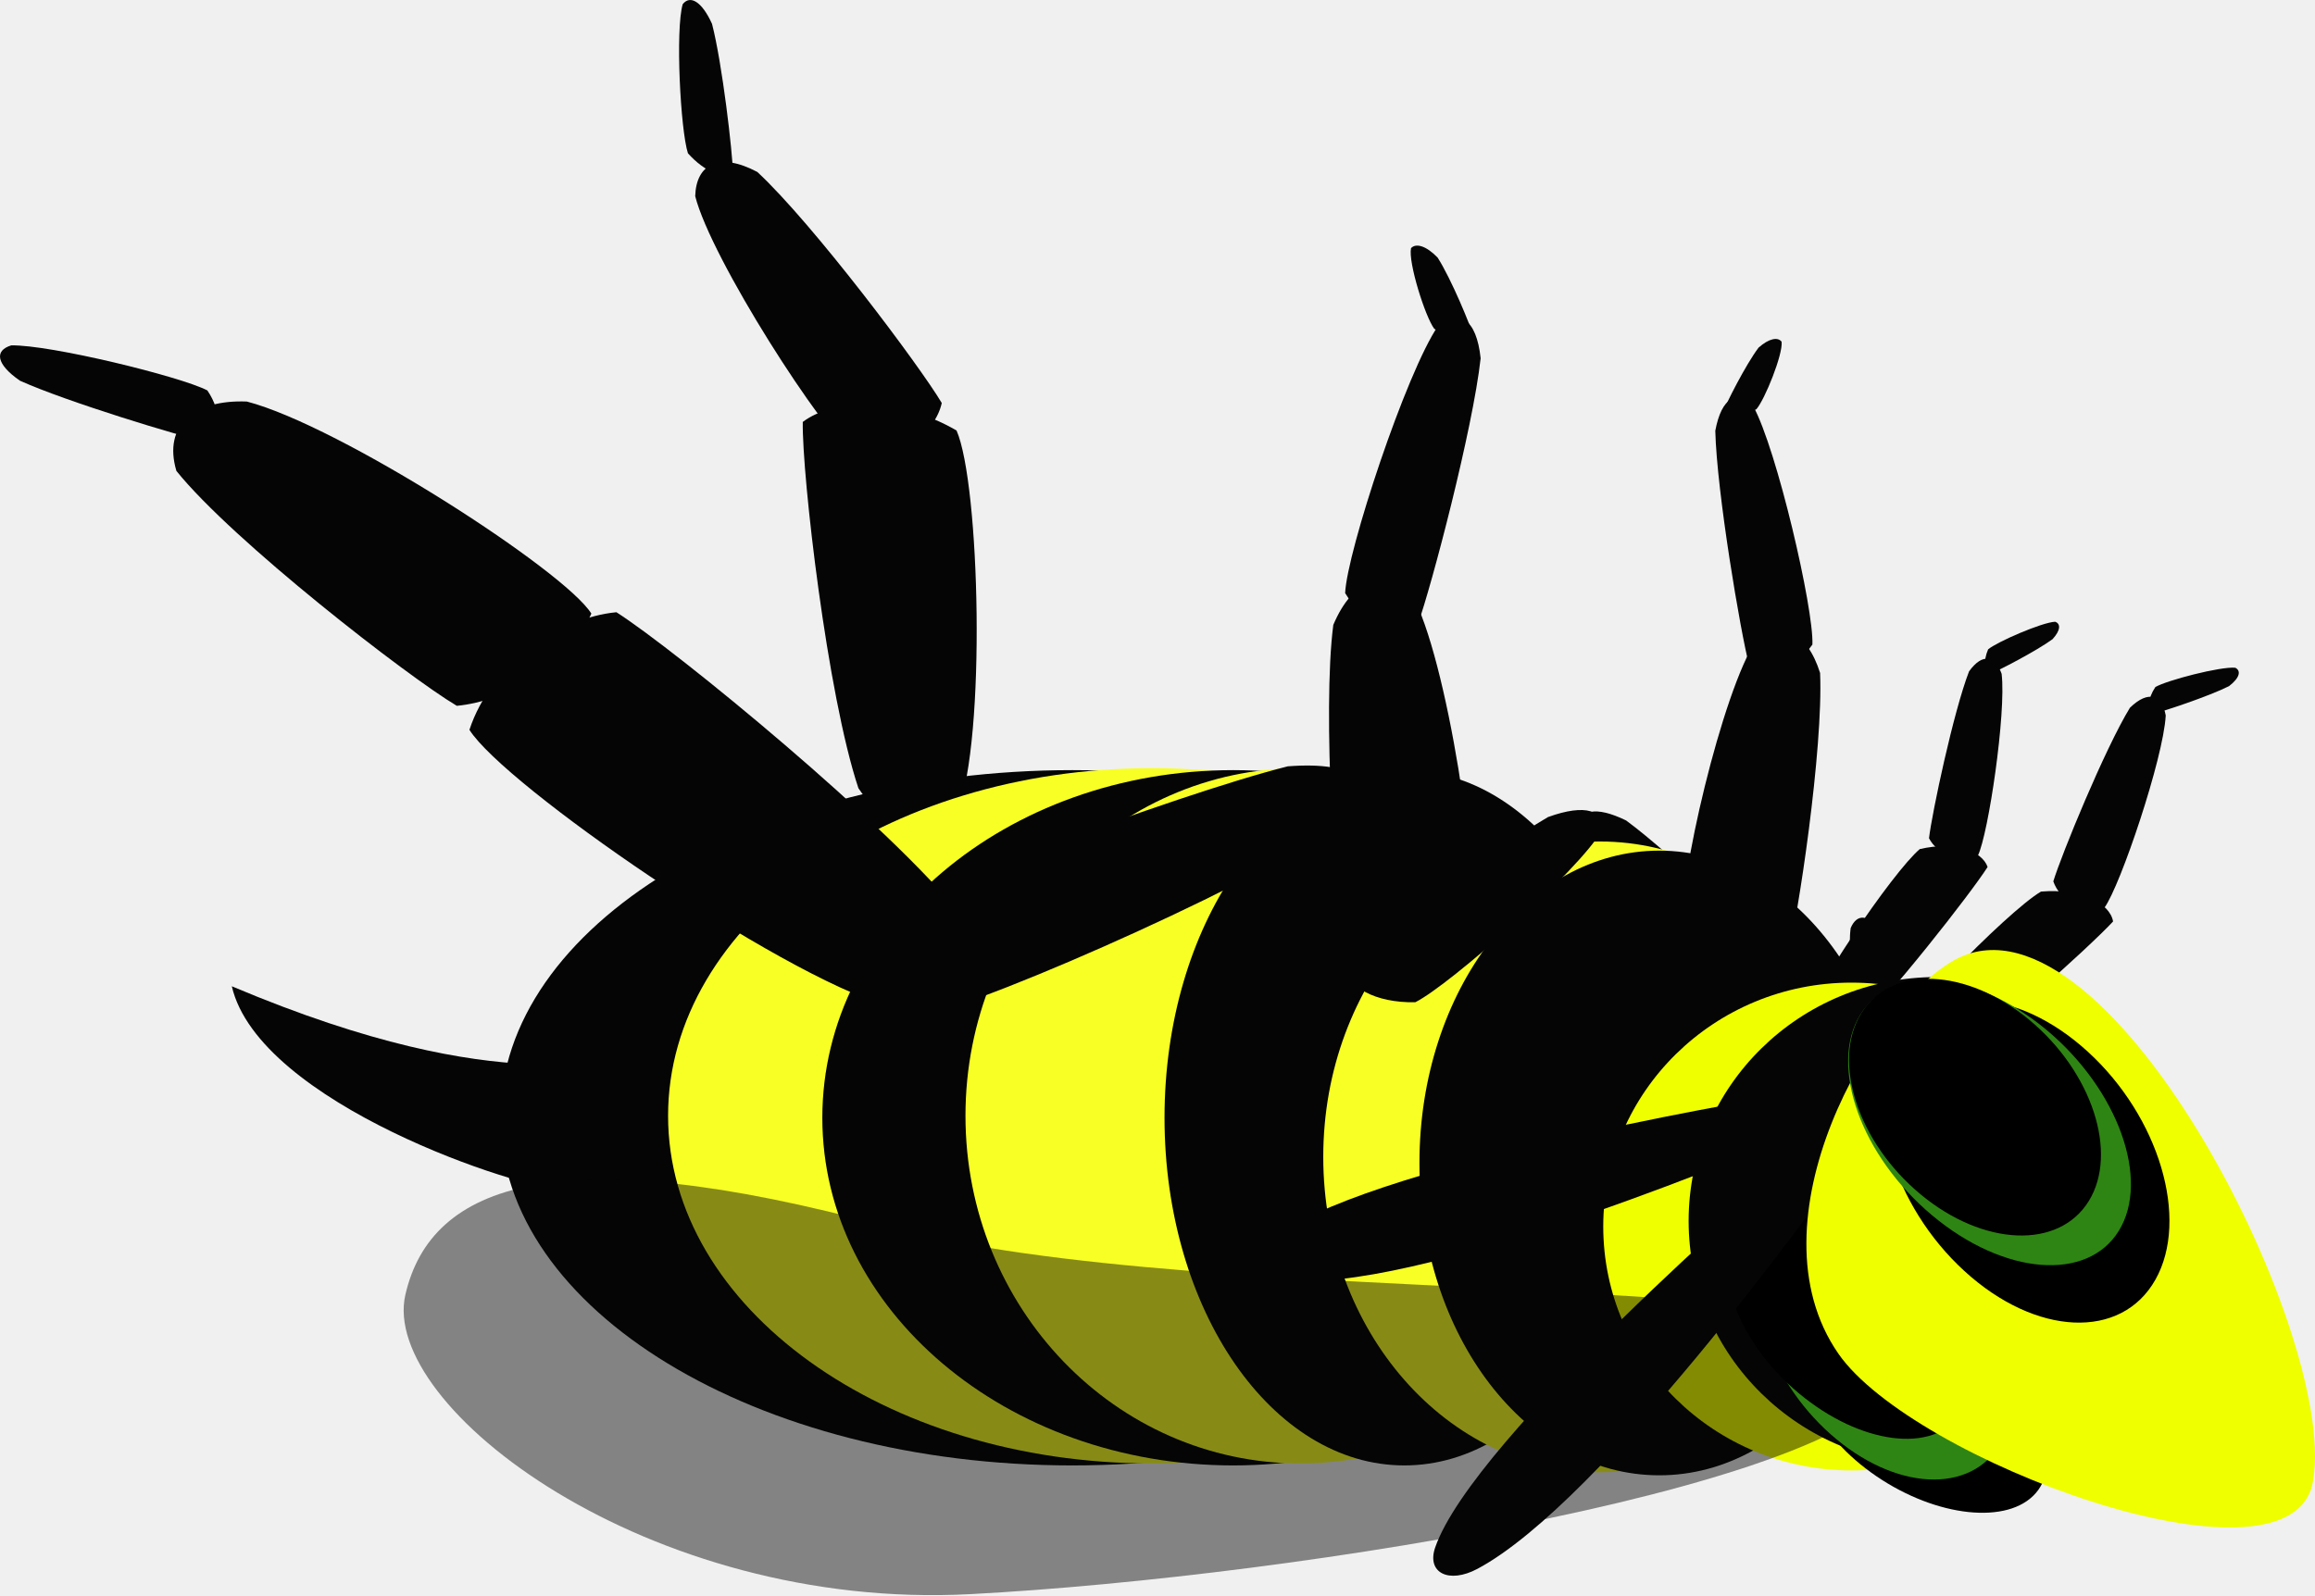
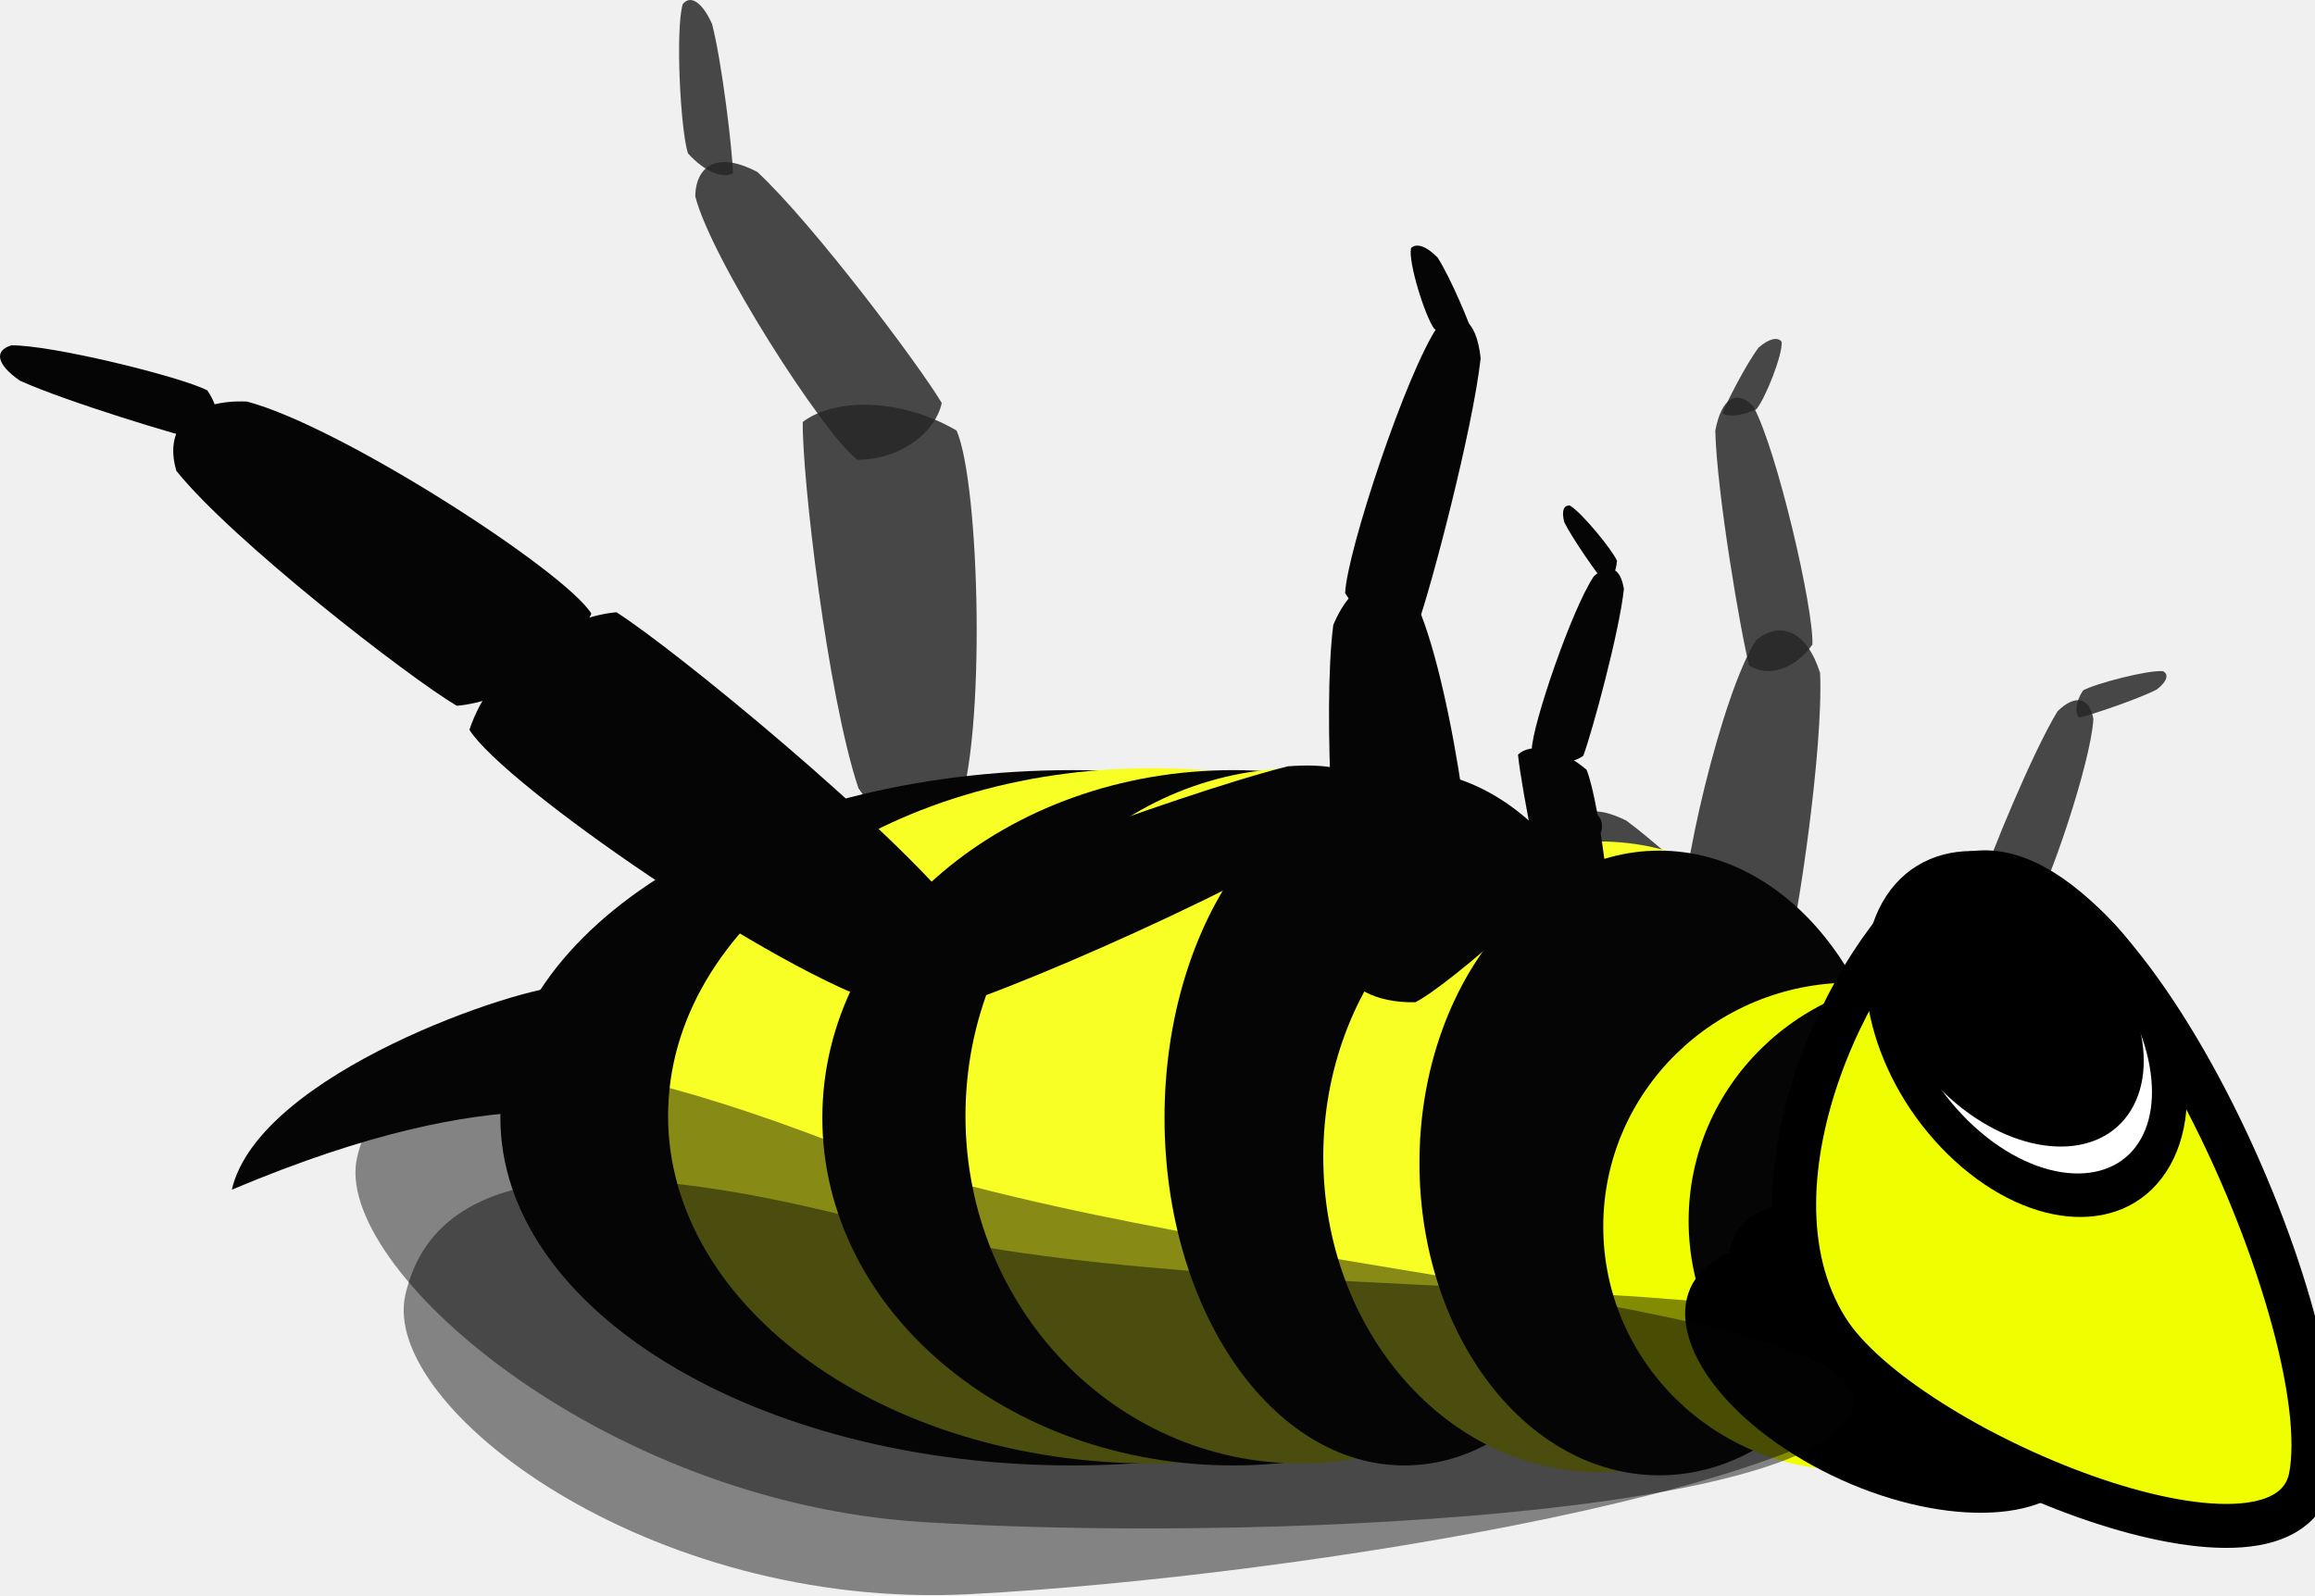
- <svg xmlns="http://www.w3.org/2000/svg" width="219.805" height="151.494" viewBox="0 0 58.157 40.083" version="1.1" id="svg5">
+ <svg xmlns="http://www.w3.org/2000/svg" xmlns:xlink="http://www.w3.org/1999/xlink" width="219.805" height="151.494" viewBox="0 0 58.157 40.083" version="1.1" id="svg5">
  <defs id="defs2" />
  <g id="layer1" transform="translate(-47.67477,-94.45449)">
-     <g id="g18128" transform="matrix(0.7494822,0.4701228,0.5301583,-0.6646103,-49.40233,170.7788)">
-       <path id="path18105" style="fill:#050505;stroke-width:0.068;stroke-linejoin:bevel" d="m 90.073,143.472 c -0.117,0.457 0.143,0.643 0.743,0.364 0.969,-0.724 2.982,-2.711 3.432,-3.235 0.031,-0.413 -0.314,-0.819 -0.916,-0.836 -0.582,0.378 -2.792,2.82 -3.259,3.706 z" />
-       <path id="path18000" style="fill:#050505;stroke-width:0.108;stroke-linejoin:bevel" d="m 93.069,140.077 c 0.317,-0.551 0.871,-0.396 1.408,0.593 0.578,1.84 1.271,6.089 1.342,7.11 -0.391,0.406 -1.293,0.341 -2.143,-0.386 -0.406,-1.054 -0.894,-5.952 -0.608,-7.316 z" />
-       <path id="path18120" style="fill:#050505;stroke-width:0.085;stroke-linejoin:bevel" d="m 93.328,153.798 c -0.451,0.465 -0.848,0.384 -0.942,-0.366 0.17,-1.428 1.086,-4.774 1.383,-5.586 0.46,-0.355 1.173,-0.373 1.612,0.144 -0.036,0.812 -1.345,4.694 -2.054,5.807 z" />
-       <path id="path18122" style="fill:#050505;stroke-width:0.036;stroke-linejoin:bevel" d="m 94.026,156.105 c 0.19,0.019 0.281,-0.185 0.189,-0.562 -0.267,-0.571 -1.027,-1.692 -1.231,-1.932 -0.175,0.034 -0.364,0.327 -0.399,0.745 0.136,0.35 1.083,1.547 1.441,1.749 z" />
+     <g id="g18128" transform="matrix(0.7494822,0.4701228,0.5301583,-0.6646103,-51.21964,170.8653)" style="fill:#262626;fill-opacity:0.839">
+       <path id="path18105" style="fill:#262626;stroke-width:0.068;stroke-linejoin:bevel;fill-opacity:0.839" d="m 90.073,143.472 c -0.117,0.457 0.143,0.643 0.743,0.364 0.969,-0.724 2.982,-2.711 3.432,-3.235 0.031,-0.413 -0.314,-0.819 -0.916,-0.836 -0.582,0.378 -2.792,2.82 -3.259,3.706 z" />
+       <path id="path18000" style="fill:#262626;stroke-width:0.108;stroke-linejoin:bevel;fill-opacity:0.839" d="m 93.069,140.077 c 0.317,-0.551 0.871,-0.396 1.408,0.593 0.578,1.84 1.271,6.089 1.342,7.11 -0.391,0.406 -1.293,0.341 -2.143,-0.386 -0.406,-1.054 -0.894,-5.952 -0.608,-7.316 z" />
+       <path id="path18120" style="fill:#262626;stroke-width:0.085;stroke-linejoin:bevel;fill-opacity:0.839" d="m 93.328,153.798 c -0.451,0.465 -0.848,0.384 -0.942,-0.366 0.17,-1.428 1.086,-4.774 1.383,-5.586 0.46,-0.355 1.173,-0.373 1.612,0.144 -0.036,0.812 -1.345,4.694 -2.054,5.807 z" />
+       <path id="path18122" style="fill:#262626;stroke-width:0.036;stroke-linejoin:bevel;fill-opacity:0.839" d="m 94.026,156.105 c 0.19,0.019 0.281,-0.185 0.189,-0.562 -0.267,-0.571 -1.027,-1.692 -1.231,-1.932 -0.175,0.034 -0.364,0.327 -0.399,0.745 0.136,0.35 1.083,1.547 1.441,1.749 z" />
    </g>
-     <g id="g18662" transform="matrix(0.9000649,-0.1522554,-0.3673143,-0.8492593,52.70931,240.6314)">
-       <path id="path18555" style="fill:#050505;stroke-width:0.184;stroke-linejoin:bevel" d="m 76.012,134.48 c -1.031,-0.723 -1.999,-0.398 -2.313,1.108 0.241,2.724 2.053,8.894 2.674,10.358 1.066,0.503 2.782,0.241 3.903,-0.953 0.008,-1.574 -2.688,-8.628 -4.264,-10.513 z" />
-       <path id="path18557" style="fill:#050505;stroke-width:0.135;stroke-linejoin:bevel" d="m 76.116,152.673 c 0.384,0.878 1.121,1.117 1.888,0.377 0.872,-1.697 2.041,-6.101 2.197,-7.23 -0.489,-0.765 -1.678,-1.372 -2.84,-1.17 -0.598,0.915 -1.538,6.226 -1.245,8.024 z" />
-       <path id="path18559" style="fill:#050505;stroke-width:0.062;stroke-linejoin:bevel" d="m 77.954,158.026 c 0.293,0.219 0.525,-0.006 0.538,-0.681 -0.181,-1.149 -0.912,-3.639 -1.134,-4.213 -0.293,-0.121 -0.717,0.143 -0.949,0.756 0.067,0.677 1.061,3.469 1.544,4.139 z" />
+     <g id="g18662" transform="matrix(0.9000649,-0.1522554,-0.3673143,-0.8492593,52.70931,240.6314)" style="fill:#262626;fill-opacity:0.839">
+       <path id="path18555" style="fill:#262626;stroke-width:0.184;stroke-linejoin:bevel;fill-opacity:0.839" d="m 76.012,134.48 c -1.031,-0.723 -1.999,-0.398 -2.313,1.108 0.241,2.724 2.053,8.894 2.674,10.358 1.066,0.503 2.782,0.241 3.903,-0.953 0.008,-1.574 -2.688,-8.628 -4.264,-10.513 z" />
+       <path id="path18557" style="fill:#262626;stroke-width:0.135;stroke-linejoin:bevel;fill-opacity:0.839" d="m 76.116,152.673 c 0.384,0.878 1.121,1.117 1.888,0.377 0.872,-1.697 2.041,-6.101 2.197,-7.23 -0.489,-0.765 -1.678,-1.372 -2.84,-1.17 -0.598,0.915 -1.538,6.226 -1.245,8.024 z" />
+       <path id="path18559" style="fill:#262626;stroke-width:0.062;stroke-linejoin:bevel;fill-opacity:0.839" d="m 77.954,158.026 c 0.293,0.219 0.525,-0.006 0.538,-0.681 -0.181,-1.149 -0.912,-3.639 -1.134,-4.213 -0.293,-0.121 -0.717,0.143 -0.949,0.756 0.067,0.677 1.061,3.469 1.544,4.139 z" />
    </g>
-     <g id="g18533" transform="matrix(-0.7711296,-0.07754884,0.05788432,-0.7015841,149.1161,214.8299)">
-       <g id="g18112" transform="translate(2.942308,-12.11538)">
-         <path id="path17998" style="fill:#050505;stroke-width:0.167;stroke-linejoin:bevel" d="m 81.84,151.408 c -0.729,0.762 -1.6,0.499 -2.144,-0.954 -0.307,-2.671 0.059,-8.791 0.305,-10.253 0.799,-0.549 2.285,-0.388 3.446,0.715 0.301,1.536 -0.64,8.566 -1.608,10.492 z" />
-         <path id="path18103" style="fill:#050505;stroke-width:0.119;stroke-linejoin:bevel" d="m 82.568,159.692 c 0.557,0.531 1.047,0.221 1.16,-1.009 -0.213,-2.183 -1.351,-7.063 -1.72,-8.212 -0.568,-0.351 -1.447,-0.054 -1.988,0.964 0.047,1.269 1.671,6.817 2.548,8.257 z" />
-         <path id="path18107" style="fill:#050505;stroke-width:0.108;stroke-linejoin:bevel" d="m 87.036,144.091 c 0.102,0.627 -0.425,0.858 -1.466,0.431 -1.611,-1.06 -4.834,-3.915 -5.534,-4.661 0.046,-0.561 0.786,-1.081 1.904,-1.055 0.981,0.56 4.455,4.047 5.096,5.285 z" />
+     <g id="g18533" transform="matrix(-0.7711296,-0.07754884,0.05788432,-0.7015841,149.1161,214.8299)" style="fill:#262626;fill-opacity:0.839">
+       <g id="g18112" transform="translate(2.942308,-12.11538)" style="fill:#262626;fill-opacity:0.839">
+         <path id="path17998" style="fill:#262626;stroke-width:0.167;stroke-linejoin:bevel;fill-opacity:0.839" d="m 81.84,151.408 c -0.729,0.762 -1.6,0.499 -2.144,-0.954 -0.307,-2.671 0.059,-8.791 0.305,-10.253 0.799,-0.549 2.285,-0.388 3.446,0.715 0.301,1.536 -0.64,8.566 -1.608,10.492 z" />
+         <path id="path18103" style="fill:#262626;stroke-width:0.119;stroke-linejoin:bevel;fill-opacity:0.839" d="m 82.568,159.692 c 0.557,0.531 1.047,0.221 1.16,-1.009 -0.213,-2.183 -1.351,-7.063 -1.72,-8.212 -0.568,-0.351 -1.447,-0.054 -1.988,0.964 0.047,1.269 1.671,6.817 2.548,8.257 z" />
+         <path id="path18107" style="fill:#262626;stroke-width:0.108;stroke-linejoin:bevel;fill-opacity:0.839" d="m 87.036,144.091 c 0.102,0.627 -0.425,0.858 -1.466,0.431 -1.611,-1.06 -4.834,-3.915 -5.534,-4.661 0.046,-0.561 0.786,-1.081 1.904,-1.055 0.981,0.56 4.455,4.047 5.096,5.285 z" />
      </g>
-       <path id="path18118" style="fill:#050505;stroke-width:0.044;stroke-linejoin:bevel" d="m 84.765,149.967 c 0.133,0.164 0.415,0.076 0.728,-0.29 0.371,-0.653 0.91,-2.12 0.992,-2.467 -0.176,-0.11 -0.628,-0.03 -1.084,0.268 -0.25,0.379 -0.716,2.05 -0.636,2.488 z" />
+       <path id="path18118" style="fill:#262626;stroke-width:0.044;stroke-linejoin:bevel;fill-opacity:0.839" d="m 84.765,149.967 c 0.133,0.164 0.415,0.076 0.728,-0.29 0.371,-0.653 0.91,-2.12 0.992,-2.467 -0.176,-0.11 -0.628,-0.03 -1.084,0.268 -0.25,0.379 -0.716,2.05 -0.636,2.488 z" />
    </g>
-     <g id="g18138" transform="matrix(0.729948,0.3304075,0.3609293,-0.6690784,-25.67379,183.4574)">
-       <path id="path18130" style="fill:#050505;stroke-width:0.068;stroke-linejoin:bevel" d="m 90.073,143.472 c -0.117,0.457 0.143,0.643 0.743,0.364 0.969,-0.724 2.982,-2.711 3.432,-3.235 0.031,-0.413 -0.314,-0.819 -0.916,-0.836 -0.582,0.378 -2.792,2.82 -3.259,3.706 z" />
-       <path id="path18132" style="fill:#050505;stroke-width:0.108;stroke-linejoin:bevel" d="m 93.069,140.077 c 0.317,-0.551 0.871,-0.396 1.408,0.593 0.578,1.84 1.271,6.089 1.342,7.11 -0.391,0.406 -1.293,0.341 -2.143,-0.386 -0.406,-1.054 -0.894,-5.952 -0.608,-7.316 z" />
-       <path id="path18134" style="fill:#050505;stroke-width:0.085;stroke-linejoin:bevel" d="m 93.328,153.798 c -0.451,0.465 -0.848,0.384 -0.942,-0.366 0.17,-1.428 1.086,-4.774 1.383,-5.586 0.46,-0.355 1.173,-0.373 1.612,0.144 -0.036,0.812 -1.345,4.694 -2.054,5.807 z" />
-       <path id="path18136" style="fill:#050505;stroke-width:0.036;stroke-linejoin:bevel" d="m 94.026,156.105 c 0.19,0.019 0.281,-0.185 0.189,-0.562 -0.267,-0.571 -1.027,-1.692 -1.231,-1.932 -0.175,0.034 -0.364,0.327 -0.399,0.745 0.136,0.35 1.083,1.547 1.441,1.749 z" />
-     </g>
-     <path id="path1868" style="fill:#050505;stroke-width:0.157;stroke-linejoin:bevel" d="m 63.991,122.969 c 0.328,-0.542 0.7,-1.338 -0.172,-1.733 -0.926,-0.419 -3.284,0.973 -10.321,-1.998 0.684,2.942 7.297,5.129 8.372,5.111 1.075,-0.018 1.809,-0.864 2.122,-1.38 z" />
+     <path id="path1868" style="fill:#050505;stroke-width:0.157;stroke-linejoin:bevel" d="m 63.991,120.619 c 0.328,0.542 0.7,1.338 -0.172,1.733 -0.926,0.419 -3.284,-0.973 -10.321,1.998 0.684,-2.942 7.297,-5.129 8.372,-5.111 1.075,0.018 1.809,0.864 2.122,1.38 z" />
    <g id="g4846" transform="matrix(0.9180367,0,0,-0.8140776,4.132288,223.4255)">
      <ellipse style="fill:#050505;fill-opacity:1;stroke-width:0.277;stroke-linejoin:bevel" id="path846" cx="76.773" cy="123.923" rx="15.65" ry="10.731" />
      <ellipse style="fill:#f8ff25;fill-opacity:1;stroke-width:0.254;stroke-linejoin:bevel" id="ellipse1398" cx="78.945" cy="123.984" rx="13.233" ry="10.731" />
      <ellipse style="fill:#050505;fill-opacity:1;stroke-width:0.234;stroke-linejoin:bevel" id="ellipse1840" cx="81.178" cy="123.923" rx="11.245" ry="10.731" />
      <ellipse style="fill:#f8ff25;fill-opacity:1;stroke-width:0.212;stroke-linejoin:bevel" id="ellipse1842" cx="83.014" cy="123.984" rx="9.164" ry="10.731" />
      <ellipse style="fill:#050505;fill-opacity:1;stroke-width:0.179;stroke-linejoin:bevel" id="ellipse1844" cx="85.86" cy="123.923" rx="6.563" ry="10.731" />
    </g>
    <g id="g4839" transform="matrix(0.9180367,0,0,-0.8140776,-7.327706,223.4753)">
      <ellipse style="fill:#f8ff25;fill-opacity:1;stroke-width:0.183;stroke-linejoin:bevel" id="ellipse4835" cx="103.697" cy="122.777" rx="7.573" ry="9.735" />
      <ellipse style="fill:#050505;fill-opacity:1;stroke-width:0.17;stroke-linejoin:bevel" id="ellipse4833" cx="105.319" cy="122.589" rx="6.563" ry="9.641" />
    </g>
    <g id="g14903" transform="matrix(0.9180367,0,0,-0.8140776,-1.107122,224.8203)">
      <ellipse style="fill:#f0ff00;fill-opacity:1;stroke-width:0.308;stroke-linejoin:bevel" id="path9417" cx="103.803" cy="122.279" rx="6.793" ry="7.529" />
      <ellipse style="fill:#050505;fill-opacity:1;stroke-width:0.308;stroke-linejoin:bevel" id="ellipse11237" cx="106.139" cy="122.452" rx="6.793" ry="7.529" />
    </g>
    <path id="path882" style="fill:#050505;fill-opacity:0.462;stroke-width:0.207;stroke-linejoin:bevel" d="m 95.444,128.912 c 0.642,-2.808 -17.26,-1.41 -25.535,-3.649 -8.194,-2.218 -11.409,-1.078 -12.051,1.729 -0.642,2.808 6.104,7.948 14.191,7.521 8.291,-0.438 22.753,-2.793 23.395,-5.601 z" />
    <path id="path18002" style="fill:#050505;stroke-width:0.159;stroke-linejoin:bevel" d="m 81.696,114.941 c 0.608,-0.817 0.064,-1.362 -1.67,-1.23 -2.982,0.755 -9.498,3.273 -11.009,3.992 -0.357,0.791 0.259,1.827 1.8,2.277 1.752,-0.342 9.082,-3.619 10.879,-5.04 z" />
    <g id="g887" transform="matrix(0.9180006,-0.00721441,-0.00813571,-0.8140456,5.327755,223.7297)">
      <path id="rect15412" style="fill:#050505;stroke-width:0.238;stroke-linejoin:bevel" d="m 71.551,127.118 c 1.657,-0.109 2.609,0.878 2.076,2.72 -1.922,2.801 -7.778,8.316 -9.394,9.5 -1.566,-0.153 -3.443,-1.562 -4.054,-3.594 0.936,-1.716 8.37,-7.611 11.372,-8.626 z" />
      <path id="path18114" style="fill:#050505;stroke-width:0.195;stroke-linejoin:bevel" d="m 54.178,145.931 c -1.428,0.075 -2.307,-0.697 -1.947,-2.124 1.51,-2.163 6.275,-6.41 7.609,-7.319 1.364,0.128 3.066,1.233 3.707,2.814 -0.716,1.326 -6.827,5.859 -9.369,6.629 z" />
      <path id="path18116" style="fill:#050505;stroke-width:0.08;stroke-linejoin:bevel" d="m 47.743,147.72 c -0.457,-0.152 -0.423,-0.571 0.233,-1.092 1.285,-0.666 4.347,-1.745 5.096,-1.936 0.36,0.225 0.445,0.881 0.029,1.591 -0.725,0.436 -4.3,1.456 -5.358,1.438 z" />
    </g>
    <g id="g18545" transform="matrix(0.9180367,0,0,-0.8140776,5.304693,222.7756)">
      <g id="g18541" transform="translate(2.942308,-12.11538)">
        <path id="path18535" style="fill:#050505;stroke-width:0.167;stroke-linejoin:bevel" d="m 81.84,151.408 c -0.729,0.762 -1.6,0.499 -2.144,-0.954 -0.307,-2.671 0.059,-8.791 0.305,-10.253 0.799,-0.549 2.285,-0.388 3.446,0.715 0.301,1.536 -0.64,8.566 -1.608,10.492 z" />
        <path id="path18537" style="fill:#050505;stroke-width:0.119;stroke-linejoin:bevel" d="m 82.568,159.692 c 0.557,0.531 1.047,0.221 1.16,-1.009 -0.213,-2.183 -1.351,-7.063 -1.72,-8.212 -0.568,-0.351 -1.447,-0.054 -1.988,0.964 0.047,1.269 1.671,6.817 2.548,8.257 z" />
        <path id="path18539" style="fill:#050505;stroke-width:0.108;stroke-linejoin:bevel" d="m 87.036,144.091 c 0.102,0.627 -0.425,0.858 -1.466,0.431 -1.611,-1.06 -4.834,-3.915 -5.534,-4.661 0.046,-0.561 0.786,-1.081 1.904,-1.055 0.981,0.56 4.455,4.047 5.096,5.285 z" />
      </g>
      <path id="path18543" style="fill:#050505;stroke-width:0.044;stroke-linejoin:bevel" d="m 84.765,149.967 c 0.133,0.164 0.415,0.076 0.728,-0.29 0.371,-0.653 0.91,-2.12 0.992,-2.467 -0.176,-0.11 -0.628,-0.03 -1.084,0.268 -0.25,0.379 -0.716,2.05 -0.636,2.488 z" />
    </g>
-     <ellipse style="fill:#000000;fill-opacity:1;stroke-width:0.054;stroke-linejoin:bevel" id="ellipse8524" cx="-158.795" cy="53.68" rx="3.333" ry="1.921" transform="matrix(-0.8260791,-0.5635541,-0.6540961,0.7564114,0,0)" />
-     <g id="g1908" transform="matrix(-0.3358899,1.195061,1.000849,0.4010682,22.42295,-46.36987)">
-       <ellipse style="fill:#2f8513;fill-opacity:1;stroke-width:0.06;stroke-linejoin:bevel" id="ellipse9386" cx="-135.416" cy="70.236" rx="3.431" ry="2.276" transform="matrix(-0.3093539,-0.950947,0.9605961,-0.277948,0,0)" />
+     <ellipse style="fill:#000000;fill-opacity:1;stroke-width:0.085;stroke-linejoin:bevel" id="ellipse8524" cx="-163.975" cy="65.392" rx="5.337" ry="2.962" transform="matrix(-0.8626024,-0.5058825,-0.7091865,0.7050209,0,0)" />
+     <ellipse style="fill:#000000;fill-opacity:1;stroke-width:0.06;stroke-linejoin:bevel" id="ellipse1905" cx="-151.075" cy="37.943" rx="3.631" ry="2.203" transform="matrix(-0.7682836,-0.6401096,-0.577864,0.8161331,0,0)" />
+     <path id="ellipse4848" style="fill:#f0ff00;stroke:#000000;stroke-width:1.104;stroke-linejoin:bevel;stroke-miterlimit:4;stroke-dasharray:none;stroke-opacity:1" d="m 96.615,116.617 c -2.182,1.262 -5.393,7.486 -3.048,11.238 1.897,3.036 11.398,6.937 12.149,3.763 0.826,-3.97 -5.177,-17.19 -9.101,-15.001 z" />
+     <ellipse style="fill:#ffffff;fill-opacity:1;stroke:#000000;stroke-width:0.992;stroke-linejoin:bevel;stroke-miterlimit:4;stroke-dasharray:none;stroke-opacity:1" id="ellipse4850" cx="-148.819" cy="22.975" rx="4.401" ry="3.162" transform="matrix(-0.7380666,-0.6747279,-0.4902027,0.8716085,0,0)" />
+     <use x="0" y="0" xlink:href="#path882" id="use84029" transform="matrix(1,0.1158003,0,1,-1.211539,-10.15658)" width="100%" height="100%" />
+     <ellipse style="fill:#000000;fill-opacity:1;stroke-width:0.069;stroke-linejoin:bevel" id="ellipse1903" cx="-147.999" cy="28.945" rx="3.89" ry="2.723" transform="matrix(-0.7658392,-0.6430321,-0.5222126,0.8528154,0,0)" />
+     <g id="g18138" transform="matrix(-0.8002701,-0.03951002,-0.01544593,-0.760064,164.7735,229.5249)">
+       <path id="path18130" style="fill:#050505;stroke-width:0.068;stroke-linejoin:bevel" d="m 90.073,143.472 c -0.117,0.457 0.143,0.643 0.743,0.364 0.969,-0.724 2.982,-2.711 3.432,-3.235 0.031,-0.413 -0.314,-0.819 -0.916,-0.836 -0.582,0.378 -2.792,2.82 -3.259,3.706 z" />
+       <path id="path18132" style="fill:#050505;stroke-width:0.108;stroke-linejoin:bevel" d="m 93.069,140.077 c 0.317,-0.551 0.871,-0.396 1.408,0.593 0.578,1.84 1.271,6.089 1.342,7.11 -0.391,0.406 -1.293,0.341 -2.143,-0.386 -0.406,-1.054 -0.894,-5.952 -0.608,-7.316 z" />
+       <path id="path18134" style="fill:#050505;stroke-width:0.085;stroke-linejoin:bevel" d="m 93.328,153.798 c -0.451,0.465 -0.848,0.384 -0.942,-0.366 0.17,-1.428 1.086,-4.774 1.383,-5.586 0.46,-0.355 1.173,-0.373 1.612,0.144 -0.036,0.812 -1.345,4.694 -2.054,5.807 z" />
+       <path id="path18136" style="fill:#050505;stroke-width:0.036;stroke-linejoin:bevel" d="m 94.026,156.105 c 0.19,0.019 0.281,-0.185 0.189,-0.562 -0.267,-0.571 -1.027,-1.692 -1.231,-1.932 -0.175,0.034 -0.364,0.327 -0.399,0.745 0.136,0.35 1.083,1.547 1.441,1.749 z" />
    </g>
-     <ellipse style="fill:#000000;fill-opacity:1;stroke-width:0.06;stroke-linejoin:bevel" id="ellipse1905" cx="-151.075" cy="37.943" rx="3.631" ry="2.203" transform="matrix(-0.7682836,-0.6401096,-0.577864,0.8161331,0,0)" />
-     <path id="path117403" style="fill:#050505;stroke-width:1.041;stroke-linecap:round;stroke-linejoin:round" d="m 93.477,124.456 -1.062,-0.537 c 0,0 -7.728,6.65 -8.686,9.421 -0.22,0.637 0.341,0.921 1.062,0.537 3.136,-1.67 8.686,-9.421 8.686,-9.421 z" />
-     <path id="ellipse4848" style="fill:#f0ff00;stroke-width:0.127;stroke-linejoin:bevel" d="m 96.843,118.541 c -2.137,1.115 -5.282,6.614 -2.985,9.929 1.858,2.682 11.164,6.129 11.899,3.325 0.809,-3.507 -5.071,-15.187 -8.914,-13.253 z" />
-     <ellipse style="fill:#000000;fill-opacity:1;stroke-width:0.08;stroke-linejoin:bevel" id="ellipse4850" cx="-150.43" cy="25.401" rx="4.401" ry="3.162" transform="matrix(-0.7380666,-0.6747279,-0.4902027,0.8716085,0,0)" />
-     <ellipse style="fill:#2f8513;fill-opacity:1;stroke-width:0.073;stroke-linejoin:bevel" id="ellipse8628" cx="-148.984" cy="31.893" rx="4.233" ry="2.738" transform="matrix(-0.7675536,-0.6409848,-0.5235612,0.8519881,0,0)" />
-     <ellipse style="fill:#000000;fill-opacity:1;stroke-width:0.066;stroke-linejoin:bevel" id="ellipse1903" cx="-148.526" cy="32.448" rx="3.707" ry="2.583" transform="matrix(-0.7703035,-0.6376774,-0.5276028,0.8494912,0,0)" />
-     <path id="path22857" style="fill:#050505;stroke-width:1.041;stroke-linecap:round;stroke-linejoin:round" d="m 92.502,123.085 -0.63,-1.009 c 0,0 -10.055,1.684 -12.311,3.557 -0.519,0.431 -0.185,0.964 0.63,1.009 3.548,0.197 12.311,-3.557 12.311,-3.557 z" />
  </g>
</svg>
